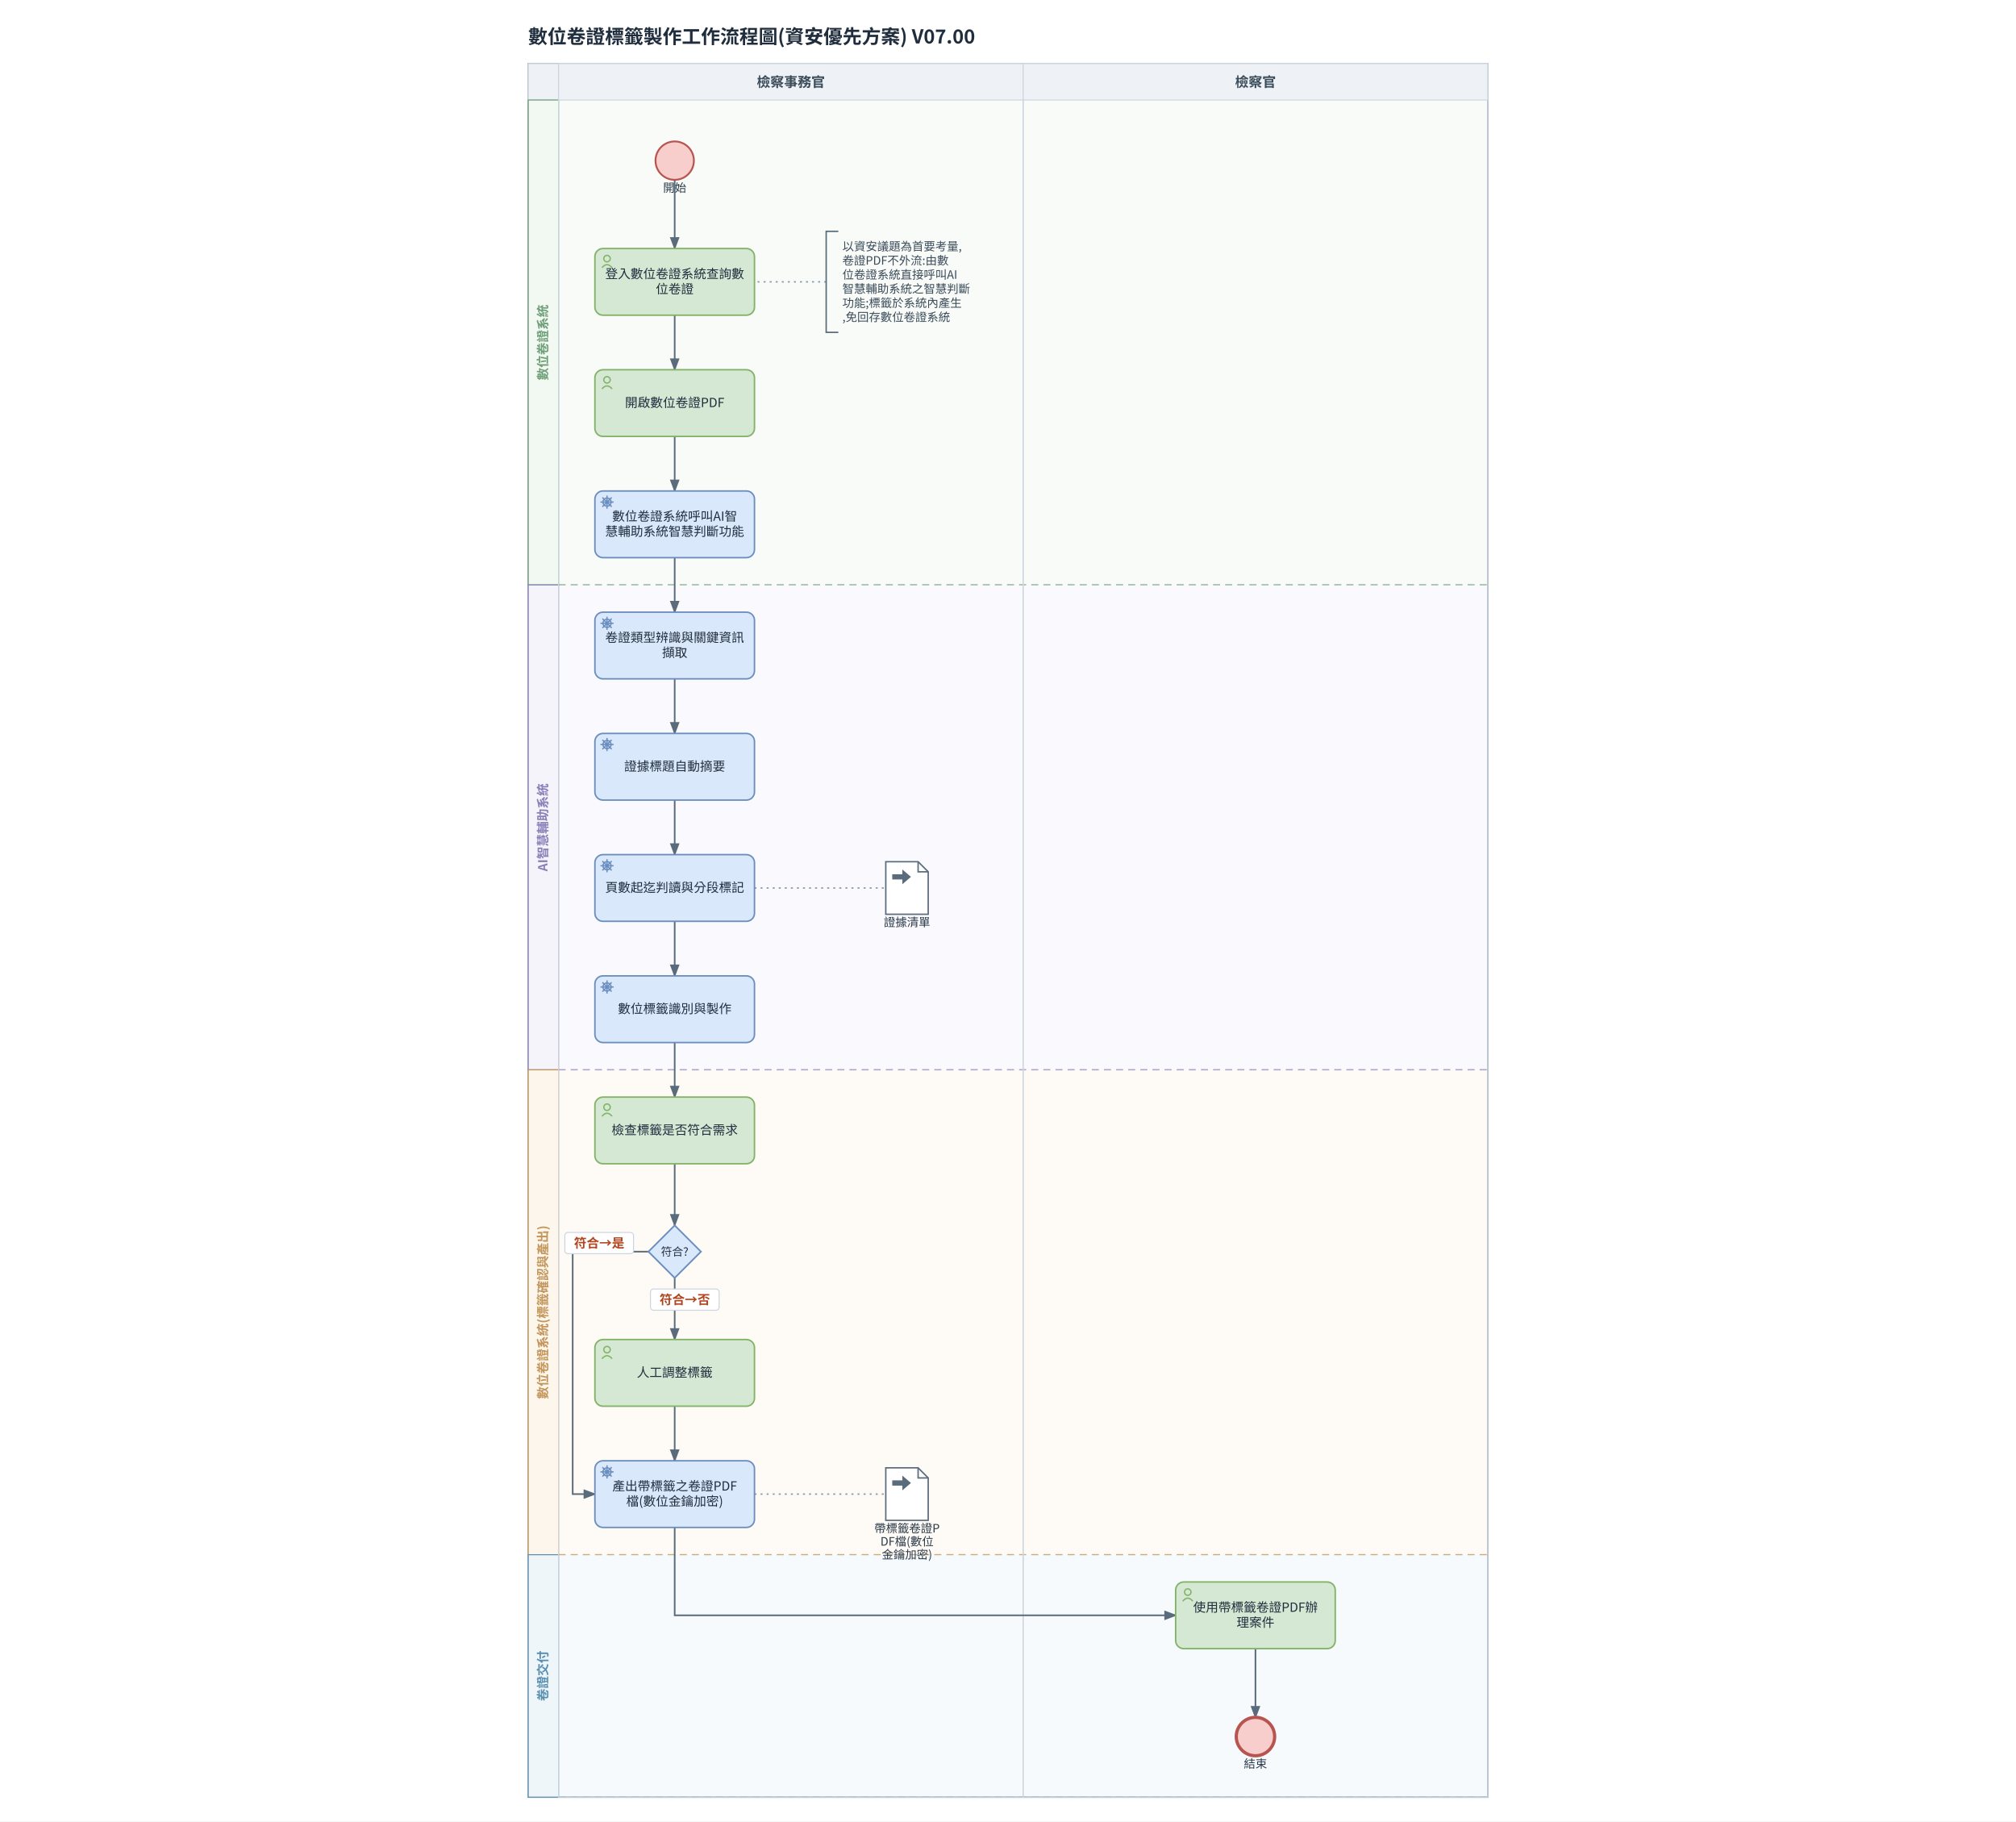
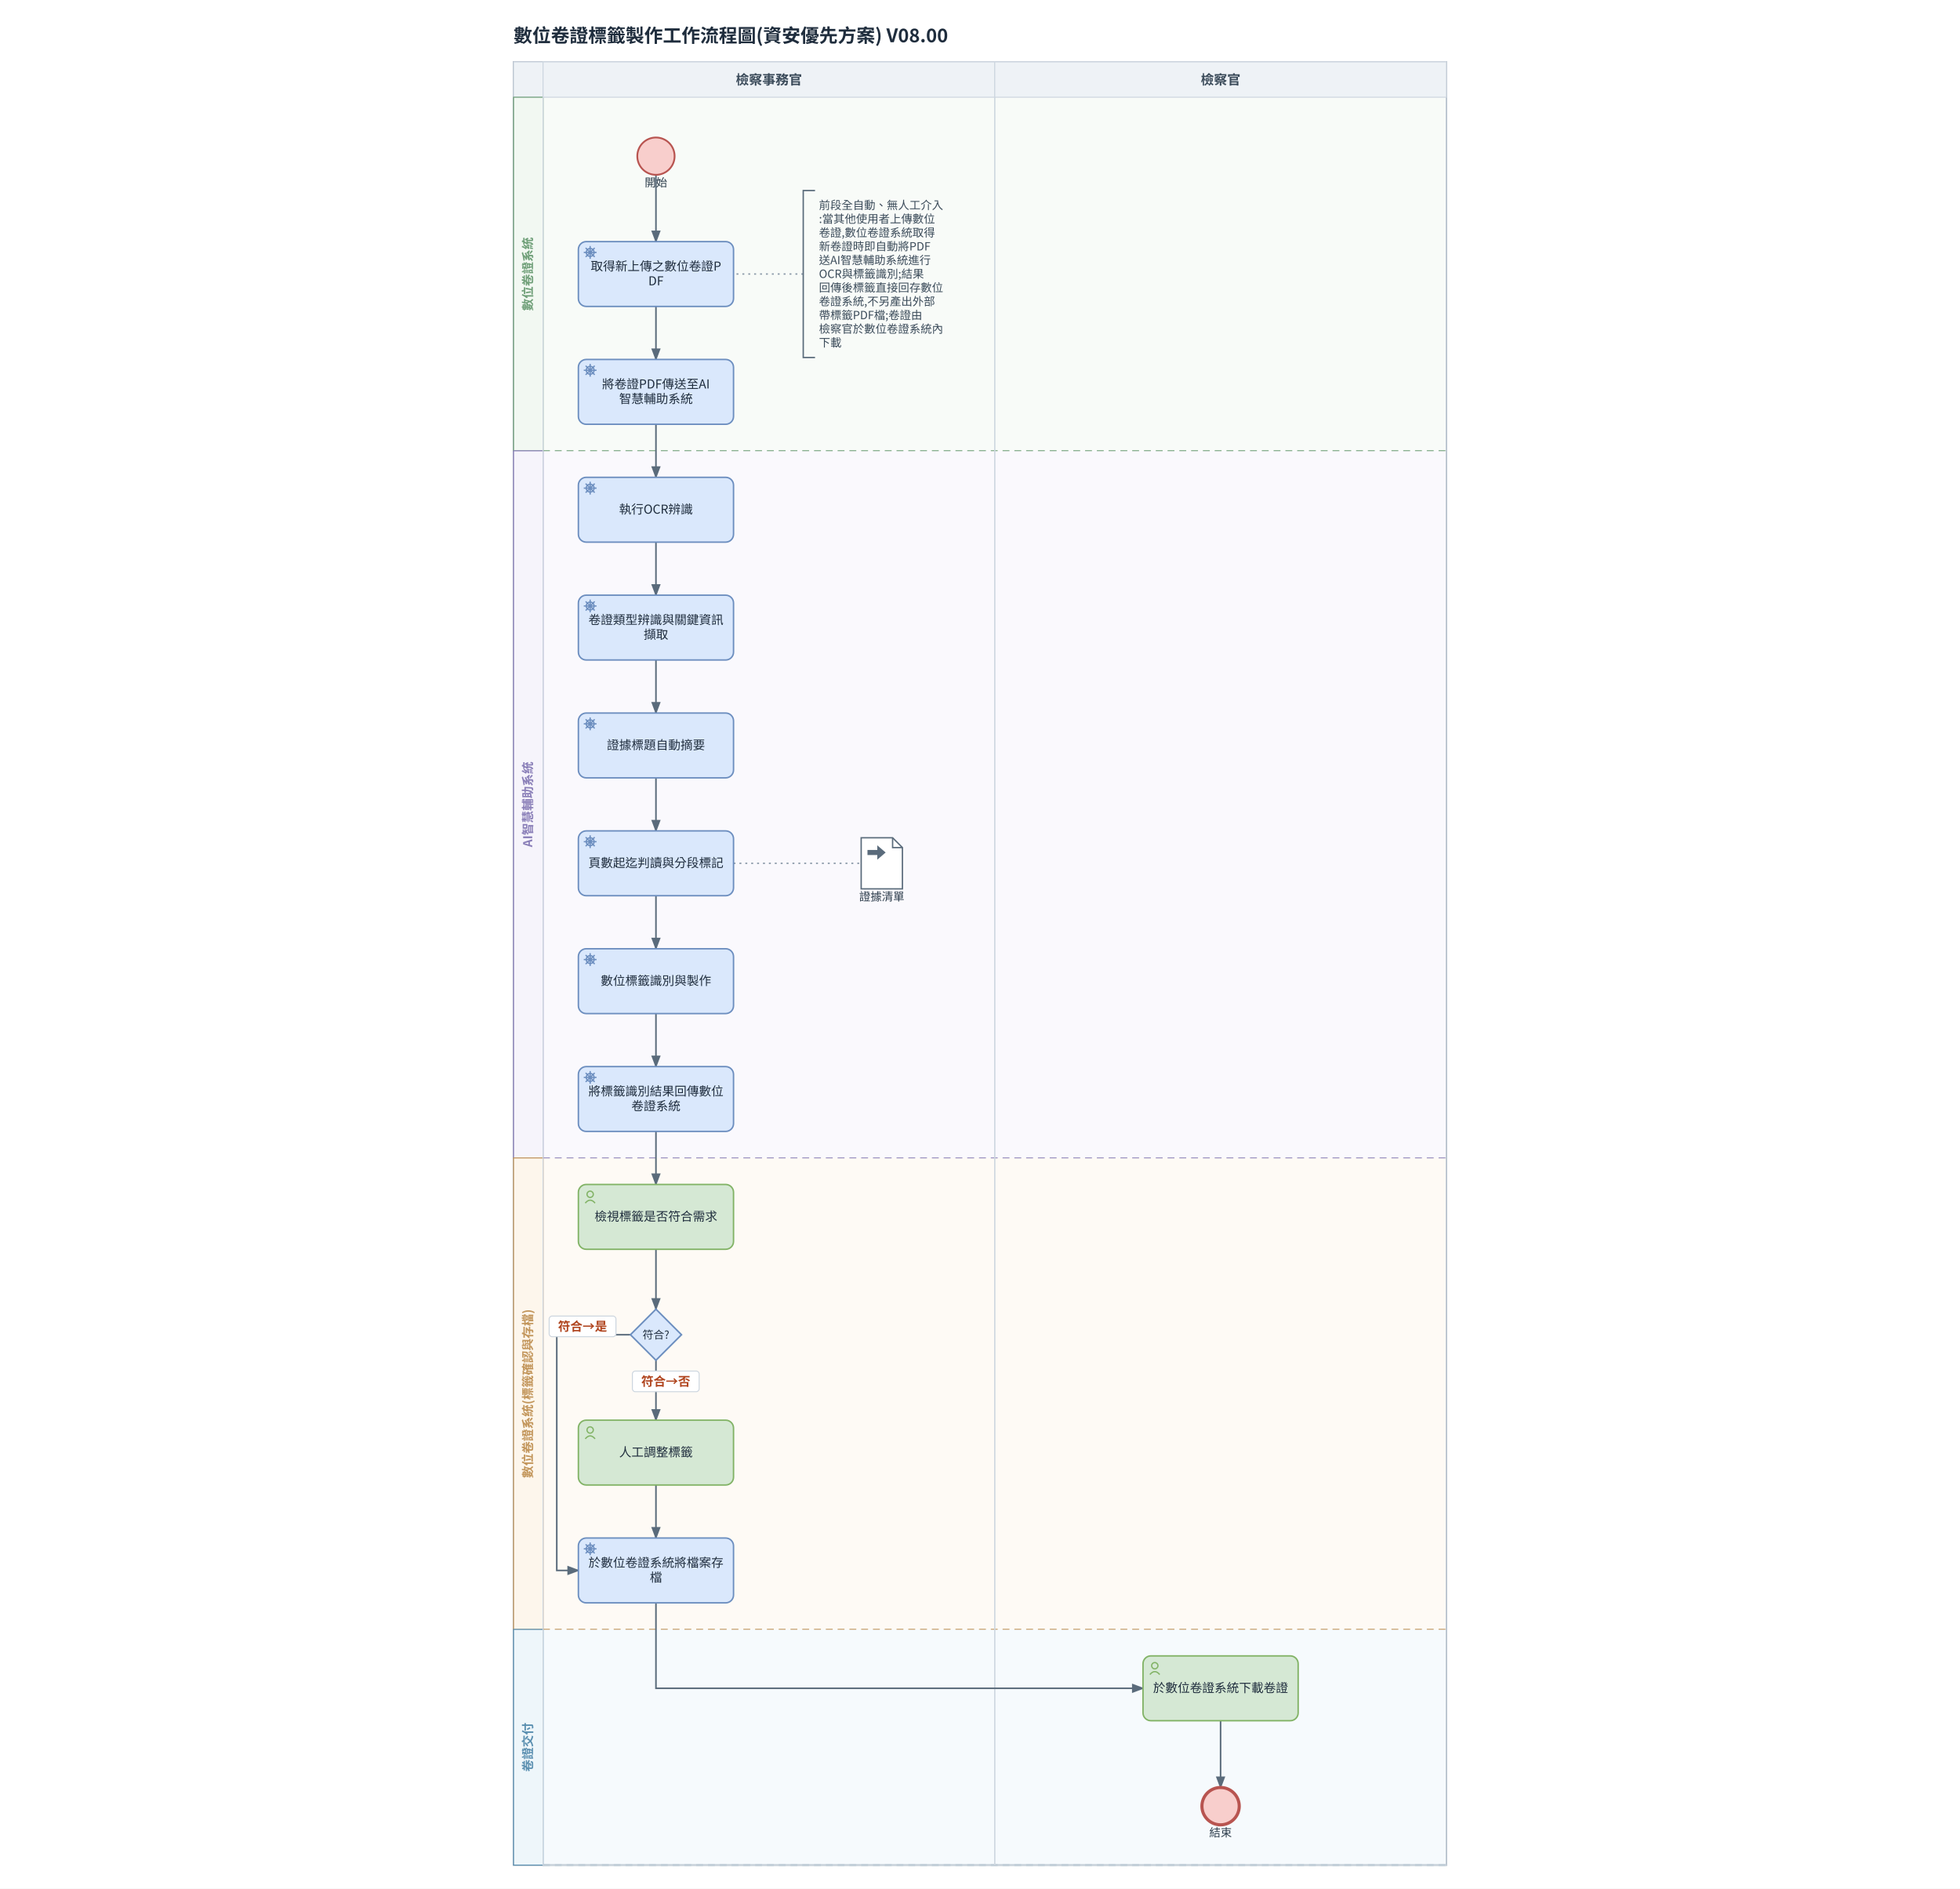
- <svg xmlns="http://www.w3.org/2000/svg" viewBox="-383 7 1996 1803" data-pad="capped" font-family="Microsoft JhengHei, PingFang TC, Noto Sans CJK TC, sans-serif">
-   <rect x="-383" y="7" width="1996" height="1803" fill="#ffffff" />
-   <text x="140" y="50" font-size="19" font-weight="bold" fill="#1f2d3d">數位卷證標籤製作工作流程圖(資安優先方案) V07.00</text>
+ <svg xmlns="http://www.w3.org/2000/svg" viewBox="-383 7 1996 1923" data-pad="capped" font-family="Microsoft JhengHei, PingFang TC, Noto Sans CJK TC, sans-serif">
+   <rect x="-383" y="7" width="1996" height="1923" fill="#ffffff" />
+   <text x="140" y="50" font-size="19" font-weight="bold" fill="#1f2d3d">數位卷證標籤製作工作流程圖(資安優先方案) V08.00</text>
  <defs>
    <marker id="arr" markerWidth="9" markerHeight="9" refX="7" refY="3" orient="auto" markerUnits="strokeWidth">
      <path d="M0,0 L8,3 L0,6 Z" fill="#5a6b7b" />
    </marker>
    <marker id="mfarr" markerWidth="11" markerHeight="11" refX="8" refY="4" orient="auto" markerUnits="strokeWidth">
      <path d="M0,0 L8,4 L0,8" fill="none" stroke="#6b7b8b" stroke-width="1.3" />
    </marker>
    <marker id="mfdot" markerWidth="10" markerHeight="10" refX="5" refY="5" orient="auto" markerUnits="strokeWidth">
      <circle cx="5" cy="5" r="3.2" fill="#fff" stroke="#6b7b8b" stroke-width="1.3" />
    </marker>
  </defs>
-   <rect x="170" y="106" width="920" height="480" fill="#f2f8f2" fill-opacity="0.55" stroke="none" />
-   <line x1="170" y1="586" x2="1090" y2="586" stroke="#6f9f78" stroke-width="1.2" stroke-dasharray="7 5" />
-   <rect x="170" y="586" width="920" height="480" fill="#f6f4fb" fill-opacity="0.55" stroke="none" />
-   <line x1="170" y1="1066" x2="1090" y2="1066" stroke="#8a7fb8" stroke-width="1.2" stroke-dasharray="7 5" />
-   <rect x="170" y="1066" width="920" height="480" fill="#fdf6ec" fill-opacity="0.55" stroke="none" />
-   <line x1="170" y1="1546" x2="1090" y2="1546" stroke="#c2955a" stroke-width="1.2" stroke-dasharray="7 5" />
-   <rect x="170" y="1546" width="920" height="240" fill="#eef6fa" fill-opacity="0.55" stroke="none" />
-   <line x1="170" y1="1786" x2="1090" y2="1786" stroke="#5a8fb0" stroke-width="1.2" stroke-dasharray="7 5" />
-   <rect x="140" y="70" width="950" height="1716" fill="none" stroke="#9aa7b4" stroke-width="1.5" />
+   <rect x="170" y="106" width="920" height="360" fill="#f2f8f2" fill-opacity="0.55" stroke="none" />
+   <line x1="170" y1="466" x2="1090" y2="466" stroke="#6f9f78" stroke-width="1.2" stroke-dasharray="7 5" />
+   <rect x="170" y="466" width="920" height="720" fill="#f6f4fb" fill-opacity="0.55" stroke="none" />
+   <line x1="170" y1="1186" x2="1090" y2="1186" stroke="#8a7fb8" stroke-width="1.2" stroke-dasharray="7 5" />
+   <rect x="170" y="1186" width="920" height="480" fill="#fdf6ec" fill-opacity="0.55" stroke="none" />
+   <line x1="170" y1="1666" x2="1090" y2="1666" stroke="#c2955a" stroke-width="1.2" stroke-dasharray="7 5" />
+   <rect x="170" y="1666" width="920" height="240" fill="#eef6fa" fill-opacity="0.55" stroke="none" />
+   <line x1="170" y1="1906" x2="1090" y2="1906" stroke="#5a8fb0" stroke-width="1.2" stroke-dasharray="7 5" />
+   <rect x="140" y="70" width="950" height="1836" fill="none" stroke="#9aa7b4" stroke-width="1.5" />
  <rect x="140" y="70" width="30" height="36" fill="#eef2f6" stroke="#cdd6df" />
-   <rect x="140" y="106" width="30" height="480" fill="#f2f8f2" stroke="#6f9f78" stroke-width="1" />
-   <text x="159.0" y="346.0" font-size="12.5" font-weight="bold" fill="#6f9f78" text-anchor="middle" transform="rotate(-90 159.0 346.0)">數位卷證系統</text>
-   <rect x="140" y="586" width="30" height="480" fill="#f6f4fb" stroke="#8a7fb8" stroke-width="1" />
+   <rect x="140" y="106" width="30" height="360" fill="#f2f8f2" stroke="#6f9f78" stroke-width="1" />
+   <text x="159.0" y="286.0" font-size="12.5" font-weight="bold" fill="#6f9f78" text-anchor="middle" transform="rotate(-90 159.0 286.0)">數位卷證系統</text>
+   <rect x="140" y="466" width="30" height="720" fill="#f6f4fb" stroke="#8a7fb8" stroke-width="1" />
  <text x="159.0" y="826.0" font-size="12.5" font-weight="bold" fill="#8a7fb8" text-anchor="middle" transform="rotate(-90 159.0 826.0)">AI智慧輔助系統</text>
-   <rect x="140" y="1066" width="30" height="480" fill="#fdf6ec" stroke="#c2955a" stroke-width="1" />
-   <text x="159.0" y="1306.0" font-size="12.5" font-weight="bold" fill="#c2955a" text-anchor="middle" transform="rotate(-90 159.0 1306.0)">數位卷證系統(標籤確認與產出)</text>
-   <rect x="140" y="1546" width="30" height="240" fill="#eef6fa" stroke="#5a8fb0" stroke-width="1" />
-   <text x="159.0" y="1666.0" font-size="12.5" font-weight="bold" fill="#5a8fb0" text-anchor="middle" transform="rotate(-90 159.0 1666.0)">卷證交付</text>
-   <rect x="170" y="70" width="460" height="1716" fill="none" stroke="#cdd6df" />
+   <rect x="140" y="1186" width="30" height="480" fill="#fdf6ec" stroke="#c2955a" stroke-width="1" />
+   <text x="159.0" y="1426.0" font-size="12.5" font-weight="bold" fill="#c2955a" text-anchor="middle" transform="rotate(-90 159.0 1426.0)">數位卷證系統(標籤確認與存檔)</text>
+   <rect x="140" y="1666" width="30" height="240" fill="#eef6fa" stroke="#5a8fb0" stroke-width="1" />
+   <text x="159.0" y="1786.0" font-size="12.5" font-weight="bold" fill="#5a8fb0" text-anchor="middle" transform="rotate(-90 159.0 1786.0)">卷證交付</text>
+   <rect x="170" y="70" width="460" height="1836" fill="none" stroke="#cdd6df" />
  <rect x="170" y="70" width="460" height="36" fill="#eef2f6" stroke="#cdd6df" />
  <text x="400.0" y="93" font-size="13.5" font-weight="bold" fill="#3a4a59" text-anchor="middle">檢察事務官</text>
-   <rect x="630" y="70" width="460" height="1716" fill="none" stroke="#cdd6df" />
+   <rect x="630" y="70" width="460" height="1836" fill="none" stroke="#cdd6df" />
  <rect x="630" y="70" width="460" height="36" fill="#eef2f6" stroke="#cdd6df" />
  <text x="860.0" y="93" font-size="13.5" font-weight="bold" fill="#3a4a59" text-anchor="middle">檢察官</text>
  <path d="M285,185 L285,253" fill="none" stroke="#5a6b7b" stroke-width="1.6" marker-end="url(#arr)" />
  <path d="M285,319 L285,373" fill="none" stroke="#5a6b7b" stroke-width="1.6" marker-end="url(#arr)" />
  <path d="M285,439 L285,493" fill="none" stroke="#5a6b7b" stroke-width="1.6" marker-end="url(#arr)" />
  <path d="M285,559 L285,613" fill="none" stroke="#5a6b7b" stroke-width="1.6" marker-end="url(#arr)" />
  <path d="M285,679 L285,733" fill="none" stroke="#5a6b7b" stroke-width="1.6" marker-end="url(#arr)" />
  <path d="M285,799 L285,853" fill="none" stroke="#5a6b7b" stroke-width="1.6" marker-end="url(#arr)" />
  <path d="M285,919 L285,973" fill="none" stroke="#5a6b7b" stroke-width="1.6" marker-end="url(#arr)" />
  <path d="M285,1039 L285,1093" fill="none" stroke="#5a6b7b" stroke-width="1.6" marker-end="url(#arr)" />
-   <path d="M285,1159 L285,1220" fill="none" stroke="#5a6b7b" stroke-width="1.6" marker-end="url(#arr)" />
-   <path d="M259,1246 L184,1246 L184,1486 L206,1486" fill="none" stroke="#5a6b7b" stroke-width="1.6" marker-end="url(#arr)" />
-   <rect x="176.25" y="1227.0" width="68" height="21" fill="#fff" stroke="#cdd6df" rx="3" />
-   <text x="210.25" y="1242.0" font-size="12.5" fill="#b0451f" text-anchor="middle" font-weight="bold">符合→是</text>
-   <path d="M285,1272 L285,1333" fill="none" stroke="#5a6b7b" stroke-width="1.6" marker-end="url(#arr)" />
-   <rect x="261.0" y="1283" width="68" height="21" fill="#fff" stroke="#cdd6df" rx="3" />
-   <text x="295.0" y="1298" font-size="12.5" fill="#b0451f" text-anchor="middle" font-weight="bold">符合→否</text>
-   <path d="M285,1399 L285,1453" fill="none" stroke="#5a6b7b" stroke-width="1.6" marker-end="url(#arr)" />
-   <path d="M285,1519 L285,1606 L781,1606" fill="none" stroke="#5a6b7b" stroke-width="1.6" marker-end="url(#arr)" />
-   <path d="M860,1639 L860,1707" fill="none" stroke="#5a6b7b" stroke-width="1.6" marker-end="url(#arr)" />
-   <path d="M364,1486 L494,1486" fill="none" stroke="#8a99a8" stroke-width="1.4" stroke-dasharray="2,4" />
+   <path d="M285,1159 L285,1213" fill="none" stroke="#5a6b7b" stroke-width="1.6" marker-end="url(#arr)" />
+   <path d="M285,1279 L285,1340" fill="none" stroke="#5a6b7b" stroke-width="1.6" marker-end="url(#arr)" />
+   <path d="M259,1366 L184,1366 L184,1606 L206,1606" fill="none" stroke="#5a6b7b" stroke-width="1.6" marker-end="url(#arr)" />
+   <rect x="176.25" y="1347.0" width="68" height="21" fill="#fff" stroke="#cdd6df" rx="3" />
+   <text x="210.25" y="1362.0" font-size="12.5" fill="#b0451f" text-anchor="middle" font-weight="bold">符合→是</text>
+   <path d="M285,1392 L285,1453" fill="none" stroke="#5a6b7b" stroke-width="1.6" marker-end="url(#arr)" />
+   <rect x="261.0" y="1403" width="68" height="21" fill="#fff" stroke="#cdd6df" rx="3" />
+   <text x="295.0" y="1418" font-size="12.5" fill="#b0451f" text-anchor="middle" font-weight="bold">符合→否</text>
+   <path d="M285,1519 L285,1573" fill="none" stroke="#5a6b7b" stroke-width="1.6" marker-end="url(#arr)" />
+   <path d="M285,1639 L285,1726 L781,1726" fill="none" stroke="#5a6b7b" stroke-width="1.6" marker-end="url(#arr)" />
+   <path d="M860,1759 L860,1827" fill="none" stroke="#5a6b7b" stroke-width="1.6" marker-end="url(#arr)" />
  <path d="M364,886 L494,886" fill="none" stroke="#8a99a8" stroke-width="1.4" stroke-dasharray="2,4" />
  <path d="M435,286 L364,286" fill="none" stroke="#8a99a8" stroke-width="1.4" stroke-dasharray="2,4" />
  <circle cx="285.0" cy="166.0" r="19.0" fill="#f8cecc" stroke="#b85450" stroke-width="1.8" />
  <text x="285.0" y="197" font-size="11.5" fill="#2a3a49" text-anchor="middle">開始</text>
-   <rect x="206" y="253" width="158" height="66" rx="8" fill="#d5e8d4" stroke="#82b366" stroke-width="1.5" />
-   <circle cx="218" cy="263" r="3.2" fill="none" stroke="#82b366" stroke-width="1.3" />
-   <path d="M213,272 Q218,266 223,272" fill="none" stroke="#82b366" stroke-width="1.3" />
-   <text x="285.0" y="282.5" font-size="12.5" fill="#1f2d3d" text-anchor="middle">登入數位卷證系統查詢數</text>
-   <text x="285.0" y="297.5" font-size="12.5" fill="#1f2d3d" text-anchor="middle">位卷證</text>
-   <rect x="206" y="373" width="158" height="66" rx="8" fill="#d5e8d4" stroke="#82b366" stroke-width="1.5" />
-   <circle cx="218" cy="383" r="3.2" fill="none" stroke="#82b366" stroke-width="1.3" />
-   <path d="M213,392 Q218,386 223,392" fill="none" stroke="#82b366" stroke-width="1.3" />
-   <text x="285.0" y="410.0" font-size="12.5" fill="#1f2d3d" text-anchor="middle">開啟數位卷證PDF</text>
+   <rect x="206" y="253" width="158" height="66" rx="8" fill="#dae8fc" stroke="#6c8ebf" stroke-width="1.5" />
+   <circle cx="218" cy="264" r="4" fill="none" stroke="#6c8ebf" stroke-width="1.3" />
+   <path d="M218,264 l6.5,0.0 M218,264 l-6.5,0.0 M218,264 l0.0,6.5 M218,264 l0.0,-6.5 M218,264 l4.595,4.595 M218,264 l-4.595,4.595 M218,264 l4.595,-4.595 M218,264 l-4.595,-4.595 " stroke="#6c8ebf" stroke-width="1.3" fill="none" />
+   <text x="285.0" y="282.5" font-size="12.5" fill="#1f2d3d" text-anchor="middle">取得新上傳之數位卷證P</text>
+   <text x="285.0" y="297.5" font-size="12.5" fill="#1f2d3d" text-anchor="middle">DF</text>
+   <rect x="206" y="373" width="158" height="66" rx="8" fill="#dae8fc" stroke="#6c8ebf" stroke-width="1.5" />
+   <circle cx="218" cy="384" r="4" fill="none" stroke="#6c8ebf" stroke-width="1.3" />
+   <path d="M218,384 l6.5,0.0 M218,384 l-6.5,0.0 M218,384 l0.0,6.5 M218,384 l0.0,-6.5 M218,384 l4.595,4.595 M218,384 l-4.595,4.595 M218,384 l4.595,-4.595 M218,384 l-4.595,-4.595 " stroke="#6c8ebf" stroke-width="1.3" fill="none" />
+   <text x="285.0" y="402.5" font-size="12.5" fill="#1f2d3d" text-anchor="middle">將卷證PDF傳送至AI</text>
+   <text x="285.0" y="417.5" font-size="12.5" fill="#1f2d3d" text-anchor="middle">智慧輔助系統</text>
  <rect x="206" y="493" width="158" height="66" rx="8" fill="#dae8fc" stroke="#6c8ebf" stroke-width="1.5" />
  <circle cx="218" cy="504" r="4" fill="none" stroke="#6c8ebf" stroke-width="1.3" />
  <path d="M218,504 l6.5,0.0 M218,504 l-6.5,0.0 M218,504 l0.0,6.5 M218,504 l0.0,-6.5 M218,504 l4.595,4.595 M218,504 l-4.595,4.595 M218,504 l4.595,-4.595 M218,504 l-4.595,-4.595 " stroke="#6c8ebf" stroke-width="1.3" fill="none" />
-   <text x="285.0" y="522.5" font-size="12.5" fill="#1f2d3d" text-anchor="middle">數位卷證系統呼叫AI智</text>
-   <text x="285.0" y="537.5" font-size="12.5" fill="#1f2d3d" text-anchor="middle">慧輔助系統智慧判斷功能</text>
+   <text x="285.0" y="530.0" font-size="12.5" fill="#1f2d3d" text-anchor="middle">執行OCR辨識</text>
  <rect x="206" y="613" width="158" height="66" rx="8" fill="#dae8fc" stroke="#6c8ebf" stroke-width="1.5" />
  <circle cx="218" cy="624" r="4" fill="none" stroke="#6c8ebf" stroke-width="1.3" />
  <path d="M218,624 l6.5,0.0 M218,624 l-6.5,0.0 M218,624 l0.0,6.5 M218,624 l0.0,-6.5 M218,624 l4.595,4.595 M218,624 l-4.595,4.595 M218,624 l4.595,-4.595 M218,624 l-4.595,-4.595 " stroke="#6c8ebf" stroke-width="1.3" fill="none" />
  <text x="285.0" y="642.5" font-size="12.5" fill="#1f2d3d" text-anchor="middle">卷證類型辨識與關鍵資訊</text>
  <text x="285.0" y="657.5" font-size="12.5" fill="#1f2d3d" text-anchor="middle">擷取</text>
  <rect x="206" y="733" width="158" height="66" rx="8" fill="#dae8fc" stroke="#6c8ebf" stroke-width="1.5" />
  <circle cx="218" cy="744" r="4" fill="none" stroke="#6c8ebf" stroke-width="1.3" />
  <path d="M218,744 l6.5,0.0 M218,744 l-6.5,0.0 M218,744 l0.0,6.5 M218,744 l0.0,-6.5 M218,744 l4.595,4.595 M218,744 l-4.595,4.595 M218,744 l4.595,-4.595 M218,744 l-4.595,-4.595 " stroke="#6c8ebf" stroke-width="1.3" fill="none" />
  <text x="285.0" y="770.0" font-size="12.5" fill="#1f2d3d" text-anchor="middle">證據標題自動摘要</text>
  <rect x="206" y="853" width="158" height="66" rx="8" fill="#dae8fc" stroke="#6c8ebf" stroke-width="1.5" />
  <circle cx="218" cy="864" r="4" fill="none" stroke="#6c8ebf" stroke-width="1.3" />
  <path d="M218,864 l6.5,0.0 M218,864 l-6.5,0.0 M218,864 l0.0,6.5 M218,864 l0.0,-6.5 M218,864 l4.595,4.595 M218,864 l-4.595,4.595 M218,864 l4.595,-4.595 M218,864 l-4.595,-4.595 " stroke="#6c8ebf" stroke-width="1.3" fill="none" />
  <text x="285.0" y="890.0" font-size="12.5" fill="#1f2d3d" text-anchor="middle">頁數起迄判讀與分段標記</text>
  <rect x="206" y="973" width="158" height="66" rx="8" fill="#dae8fc" stroke="#6c8ebf" stroke-width="1.5" />
  <circle cx="218" cy="984" r="4" fill="none" stroke="#6c8ebf" stroke-width="1.3" />
  <path d="M218,984 l6.5,0.0 M218,984 l-6.5,0.0 M218,984 l0.0,6.5 M218,984 l0.0,-6.5 M218,984 l4.595,4.595 M218,984 l-4.595,4.595 M218,984 l4.595,-4.595 M218,984 l-4.595,-4.595 " stroke="#6c8ebf" stroke-width="1.3" fill="none" />
  <text x="285.0" y="1010.0" font-size="12.5" fill="#1f2d3d" text-anchor="middle">數位標籤識別與製作</text>
-   <rect x="206" y="1093" width="158" height="66" rx="8" fill="#d5e8d4" stroke="#82b366" stroke-width="1.5" />
-   <circle cx="218" cy="1103" r="3.2" fill="none" stroke="#82b366" stroke-width="1.3" />
-   <path d="M213,1112 Q218,1106 223,1112" fill="none" stroke="#82b366" stroke-width="1.3" />
-   <text x="285.0" y="1130.0" font-size="12.5" fill="#1f2d3d" text-anchor="middle">檢查標籤是否符合需求</text>
-   <polygon points="285.0,1220 311,1246.0 285.0,1272 259,1246.0" fill="#dae8fc" stroke="#6c8ebf" stroke-width="1.6" />
-   <text x="285.0" y="1250.0" font-size="11" fill="#1f2d3d" text-anchor="middle">符合?</text>
-   <rect x="206" y="1333" width="158" height="66" rx="8" fill="#d5e8d4" stroke="#82b366" stroke-width="1.5" />
-   <circle cx="218" cy="1343" r="3.2" fill="none" stroke="#82b366" stroke-width="1.3" />
-   <path d="M213,1352 Q218,1346 223,1352" fill="none" stroke="#82b366" stroke-width="1.3" />
-   <text x="285.0" y="1370.0" font-size="12.5" fill="#1f2d3d" text-anchor="middle">人工調整標籤</text>
-   <rect x="206" y="1453" width="158" height="66" rx="8" fill="#dae8fc" stroke="#6c8ebf" stroke-width="1.5" />
-   <circle cx="218" cy="1464" r="4" fill="none" stroke="#6c8ebf" stroke-width="1.3" />
-   <path d="M218,1464 l6.5,0.0 M218,1464 l-6.5,0.0 M218,1464 l0.0,6.5 M218,1464 l0.0,-6.5 M218,1464 l4.595,4.595 M218,1464 l-4.595,4.595 M218,1464 l4.595,-4.595 M218,1464 l-4.595,-4.595 " stroke="#6c8ebf" stroke-width="1.3" fill="none" />
-   <text x="285.0" y="1482.5" font-size="12.5" fill="#1f2d3d" text-anchor="middle">產出帶標籤之卷證PDF</text>
-   <text x="285.0" y="1497.5" font-size="12.5" fill="#1f2d3d" text-anchor="middle">檔(數位金鑰加密)</text>
-   <rect x="781" y="1573" width="158" height="66" rx="8" fill="#d5e8d4" stroke="#82b366" stroke-width="1.5" />
-   <circle cx="793" cy="1583" r="3.2" fill="none" stroke="#82b366" stroke-width="1.3" />
-   <path d="M788,1592 Q793,1586 798,1592" fill="none" stroke="#82b366" stroke-width="1.3" />
-   <text x="860.0" y="1602.5" font-size="12.5" fill="#1f2d3d" text-anchor="middle">使用帶標籤卷證PDF辦</text>
-   <text x="860.0" y="1617.5" font-size="12.5" fill="#1f2d3d" text-anchor="middle">理案件</text>
-   <circle cx="860.0" cy="1726.0" r="19.0" fill="#f8cecc" stroke="#b85450" stroke-width="3.2" />
-   <text x="860.0" y="1757" font-size="11.5" fill="#2a3a49" text-anchor="middle">結束</text>
-   <path d="M494,1460 L526,1460 L536,1470 L536,1512 L494,1512 Z" fill="#ffffff" stroke="#5a6b7b" stroke-width="1.4" />
-   <path d="M526,1460 L526,1470 L536,1470" fill="none" stroke="#5a6b7b" stroke-width="1.4" />
-   <path d="M501,1473 L511,1473 L511,1469 L518,1475 L511,1481 L511,1477 L501,1477 Z" fill="#5a6b7b" stroke="#5a6b7b" stroke-width="1.2" />
-   <text x="515.0" y="1524" font-size="11.5" fill="#2a3a49" text-anchor="middle">帶標籤卷證P</text>
-   <text x="515.0" y="1537" font-size="11.5" fill="#2a3a49" text-anchor="middle">DF檔(數位</text>
-   <text x="515.0" y="1550" font-size="11.5" fill="#2a3a49" text-anchor="middle">金鑰加密)</text>
+   <rect x="206" y="1093" width="158" height="66" rx="8" fill="#dae8fc" stroke="#6c8ebf" stroke-width="1.5" />
+   <circle cx="218" cy="1104" r="4" fill="none" stroke="#6c8ebf" stroke-width="1.3" />
+   <path d="M218,1104 l6.5,0.0 M218,1104 l-6.5,0.0 M218,1104 l0.0,6.5 M218,1104 l0.0,-6.5 M218,1104 l4.595,4.595 M218,1104 l-4.595,4.595 M218,1104 l4.595,-4.595 M218,1104 l-4.595,-4.595 " stroke="#6c8ebf" stroke-width="1.3" fill="none" />
+   <text x="285.0" y="1122.5" font-size="12.5" fill="#1f2d3d" text-anchor="middle">將標籤識別結果回傳數位</text>
+   <text x="285.0" y="1137.5" font-size="12.5" fill="#1f2d3d" text-anchor="middle">卷證系統</text>
+   <rect x="206" y="1213" width="158" height="66" rx="8" fill="#d5e8d4" stroke="#82b366" stroke-width="1.5" />
+   <circle cx="218" cy="1223" r="3.2" fill="none" stroke="#82b366" stroke-width="1.3" />
+   <path d="M213,1232 Q218,1226 223,1232" fill="none" stroke="#82b366" stroke-width="1.3" />
+   <text x="285.0" y="1250.0" font-size="12.5" fill="#1f2d3d" text-anchor="middle">檢視標籤是否符合需求</text>
+   <polygon points="285.0,1340 311,1366.0 285.0,1392 259,1366.0" fill="#dae8fc" stroke="#6c8ebf" stroke-width="1.6" />
+   <text x="285.0" y="1370.0" font-size="11" fill="#1f2d3d" text-anchor="middle">符合?</text>
+   <rect x="206" y="1453" width="158" height="66" rx="8" fill="#d5e8d4" stroke="#82b366" stroke-width="1.5" />
+   <circle cx="218" cy="1463" r="3.2" fill="none" stroke="#82b366" stroke-width="1.3" />
+   <path d="M213,1472 Q218,1466 223,1472" fill="none" stroke="#82b366" stroke-width="1.3" />
+   <text x="285.0" y="1490.0" font-size="12.5" fill="#1f2d3d" text-anchor="middle">人工調整標籤</text>
+   <rect x="206" y="1573" width="158" height="66" rx="8" fill="#dae8fc" stroke="#6c8ebf" stroke-width="1.5" />
+   <circle cx="218" cy="1584" r="4" fill="none" stroke="#6c8ebf" stroke-width="1.3" />
+   <path d="M218,1584 l6.5,0.0 M218,1584 l-6.5,0.0 M218,1584 l0.0,6.5 M218,1584 l0.0,-6.5 M218,1584 l4.595,4.595 M218,1584 l-4.595,4.595 M218,1584 l4.595,-4.595 M218,1584 l-4.595,-4.595 " stroke="#6c8ebf" stroke-width="1.3" fill="none" />
+   <text x="285.0" y="1602.5" font-size="12.5" fill="#1f2d3d" text-anchor="middle">於數位卷證系統將檔案存</text>
+   <text x="285.0" y="1617.5" font-size="12.5" fill="#1f2d3d" text-anchor="middle">檔</text>
+   <rect x="781" y="1693" width="158" height="66" rx="8" fill="#d5e8d4" stroke="#82b366" stroke-width="1.5" />
+   <circle cx="793" cy="1703" r="3.2" fill="none" stroke="#82b366" stroke-width="1.3" />
+   <path d="M788,1712 Q793,1706 798,1712" fill="none" stroke="#82b366" stroke-width="1.3" />
+   <text x="860.0" y="1730.0" font-size="12.5" fill="#1f2d3d" text-anchor="middle">於數位卷證系統下載卷證</text>
+   <circle cx="860.0" cy="1846.0" r="19.0" fill="#f8cecc" stroke="#b85450" stroke-width="3.2" />
+   <text x="860.0" y="1877" font-size="11.5" fill="#2a3a49" text-anchor="middle">結束</text>
  <path d="M494,860 L526,860 L536,870 L536,912 L494,912 Z" fill="#ffffff" stroke="#5a6b7b" stroke-width="1.4" />
  <path d="M526,860 L526,870 L536,870" fill="none" stroke="#5a6b7b" stroke-width="1.4" />
  <path d="M501,873 L511,873 L511,869 L518,875 L511,881 L511,877 L501,877 Z" fill="#5a6b7b" stroke="#5a6b7b" stroke-width="1.2" />
  <text x="515.0" y="924" font-size="11.5" fill="#2a3a49" text-anchor="middle">證據清單</text>
-   <path d="M447,236 L435,236 L435,336 L447,336" fill="none" stroke="#5a6b7b" stroke-width="1.4" />
-   <text x="451" y="255.0" font-size="11.5" fill="#3a4a59">以資安議題為首要考量,</text>
-   <text x="451" y="269.0" font-size="11.5" fill="#3a4a59">卷證PDF不外流:由數</text>
-   <text x="451" y="283.0" font-size="11.5" fill="#3a4a59">位卷證系統直接呼叫AI</text>
-   <text x="451" y="297.0" font-size="11.5" fill="#3a4a59">智慧輔助系統之智慧判斷</text>
-   <text x="451" y="311.0" font-size="11.5" fill="#3a4a59">功能;標籤於系統內產生</text>
-   <text x="451" y="325.0" font-size="11.5" fill="#3a4a59">,免回存數位卷證系統</text>
+   <path d="M447,201 L435,201 L435,371 L447,371" fill="none" stroke="#5a6b7b" stroke-width="1.4" />
+   <text x="451" y="220.0" font-size="11.5" fill="#3a4a59">前段全自動、無人工介入</text>
+   <text x="451" y="234.0" font-size="11.5" fill="#3a4a59">:當其他使用者上傳數位</text>
+   <text x="451" y="248.0" font-size="11.5" fill="#3a4a59">卷證,數位卷證系統取得</text>
+   <text x="451" y="262.0" font-size="11.5" fill="#3a4a59">新卷證時即自動將PDF</text>
+   <text x="451" y="276.0" font-size="11.5" fill="#3a4a59">送AI智慧輔助系統進行</text>
+   <text x="451" y="290.0" font-size="11.5" fill="#3a4a59">OCR與標籤識別;結果</text>
+   <text x="451" y="304.0" font-size="11.5" fill="#3a4a59">回傳後標籤直接回存數位</text>
+   <text x="451" y="318.0" font-size="11.5" fill="#3a4a59">卷證系統,不另產出外部</text>
+   <text x="451" y="332.0" font-size="11.5" fill="#3a4a59">帶標籤PDF檔;卷證由</text>
+   <text x="451" y="346.0" font-size="11.5" fill="#3a4a59">檢察官於數位卷證系統內</text>
+   <text x="451" y="360.0" font-size="11.5" fill="#3a4a59">下載</text>
</svg>
